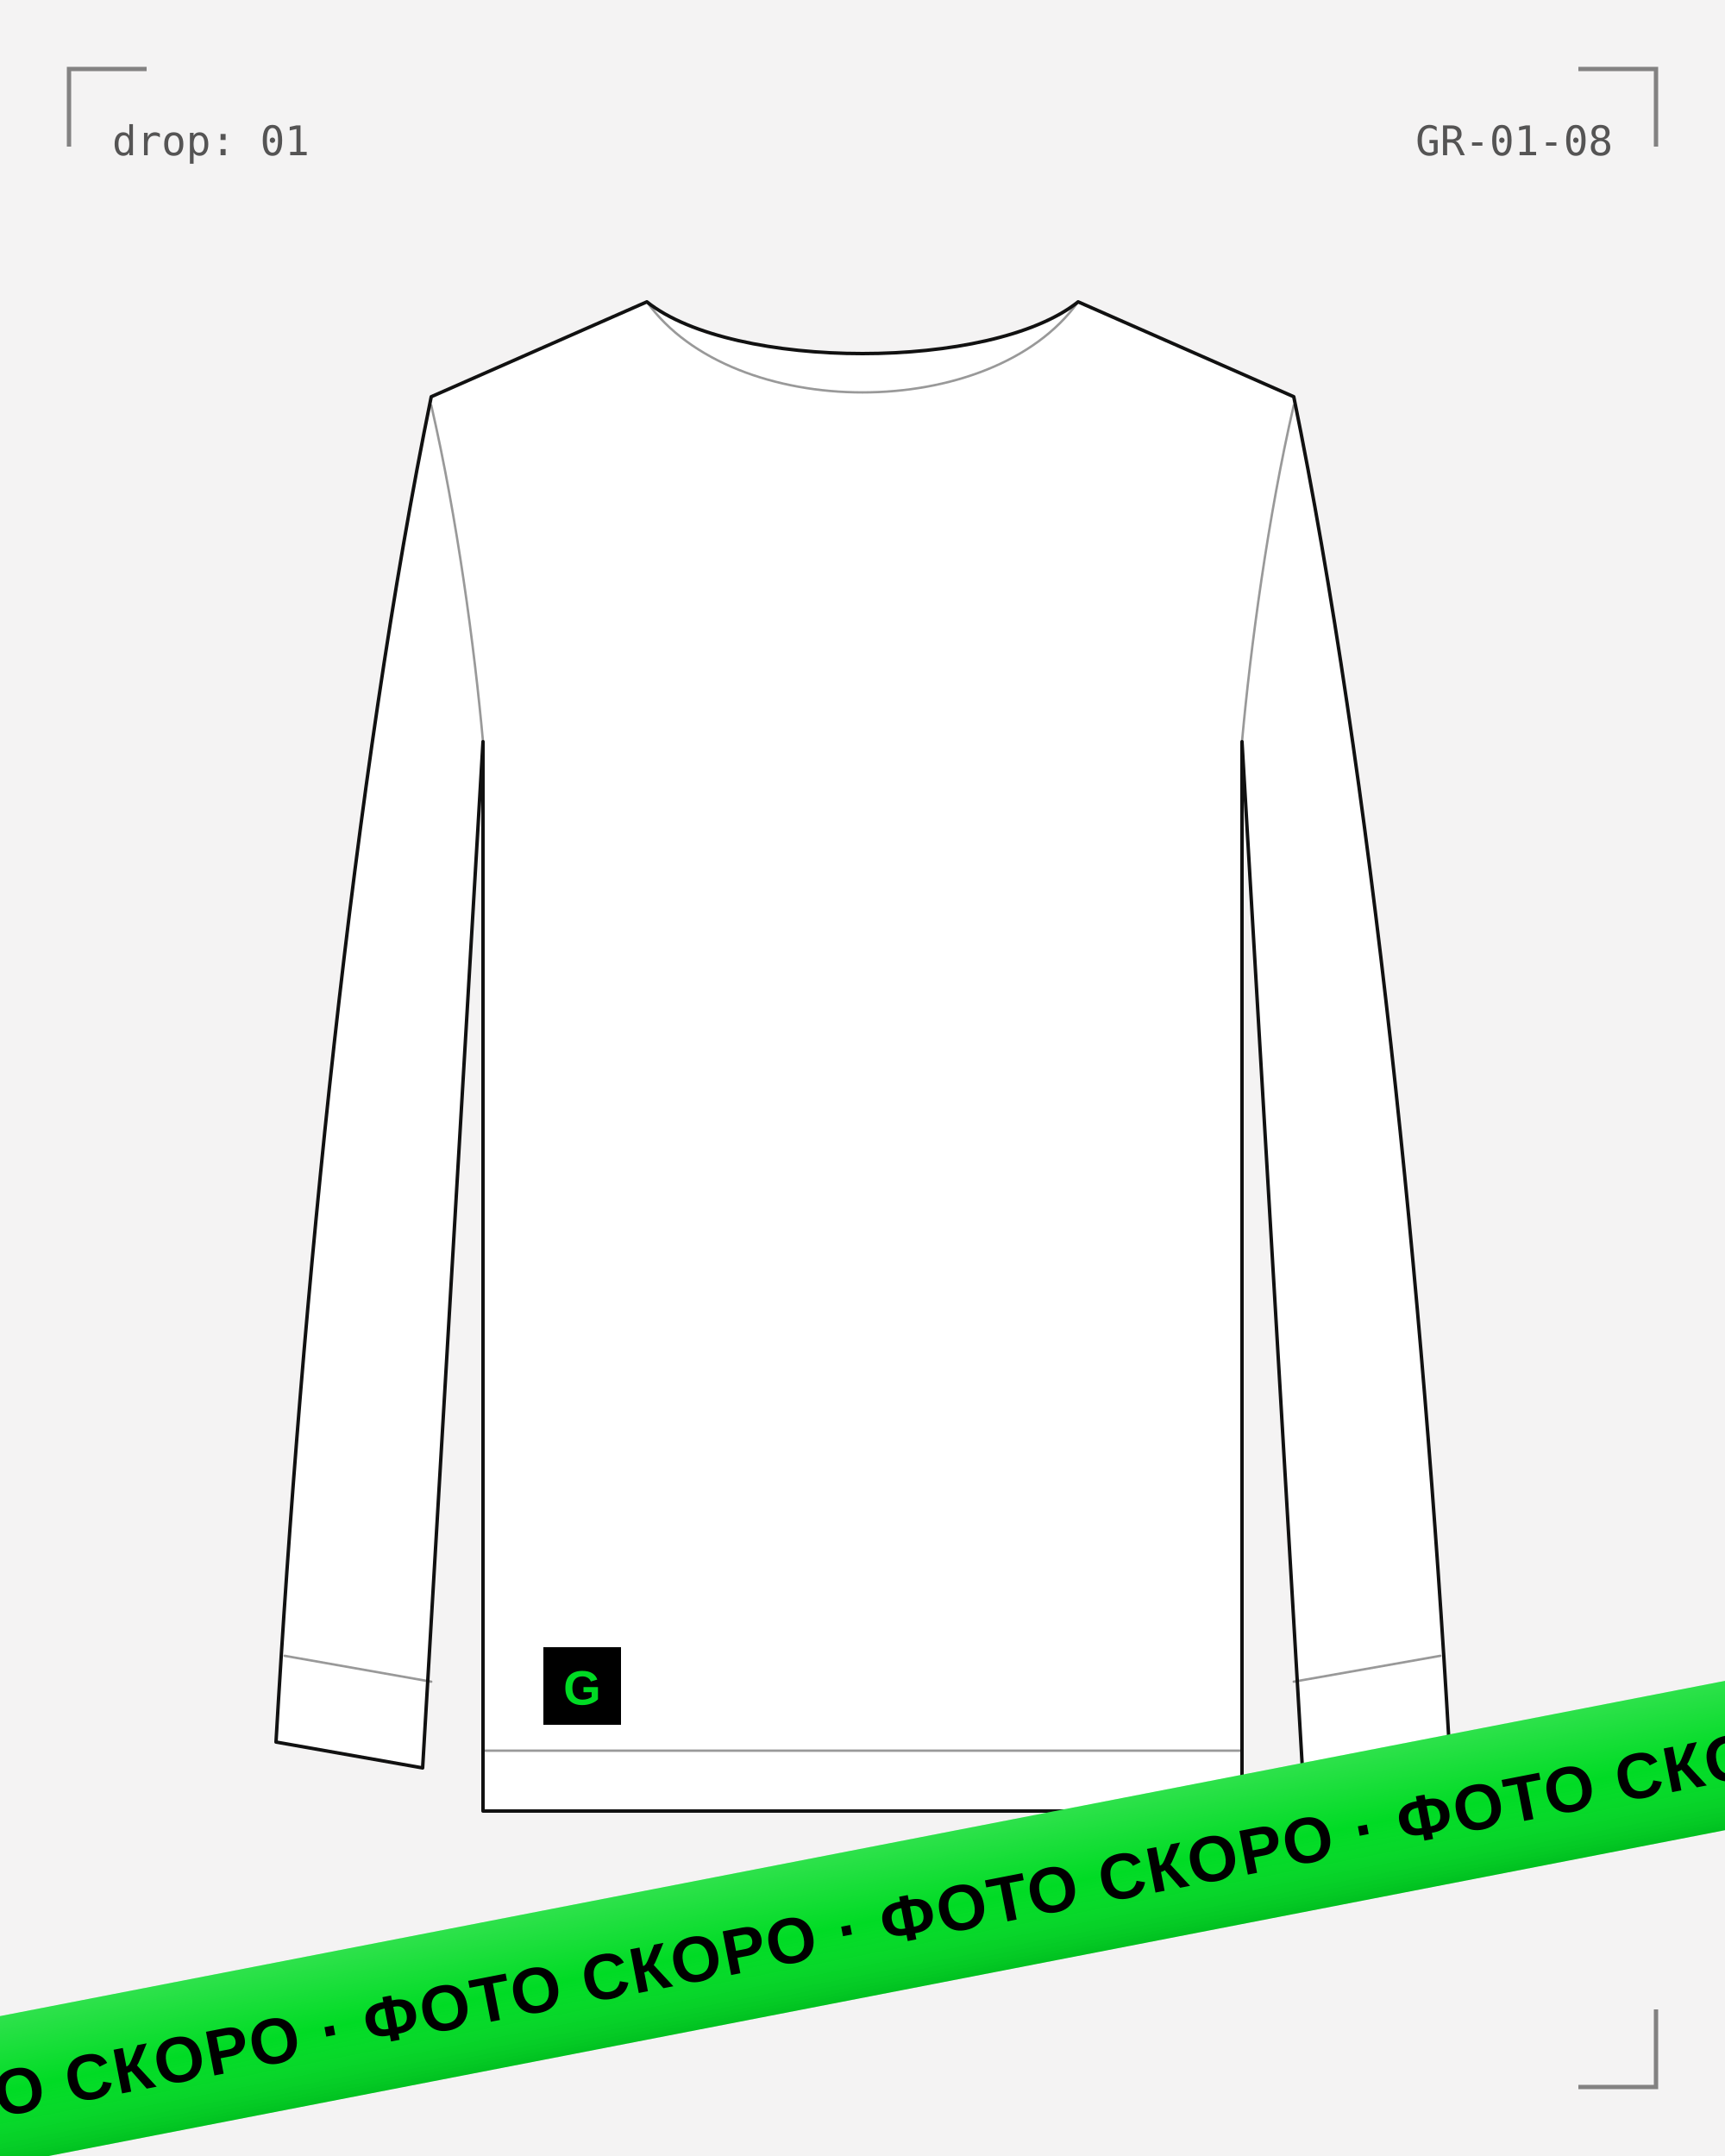
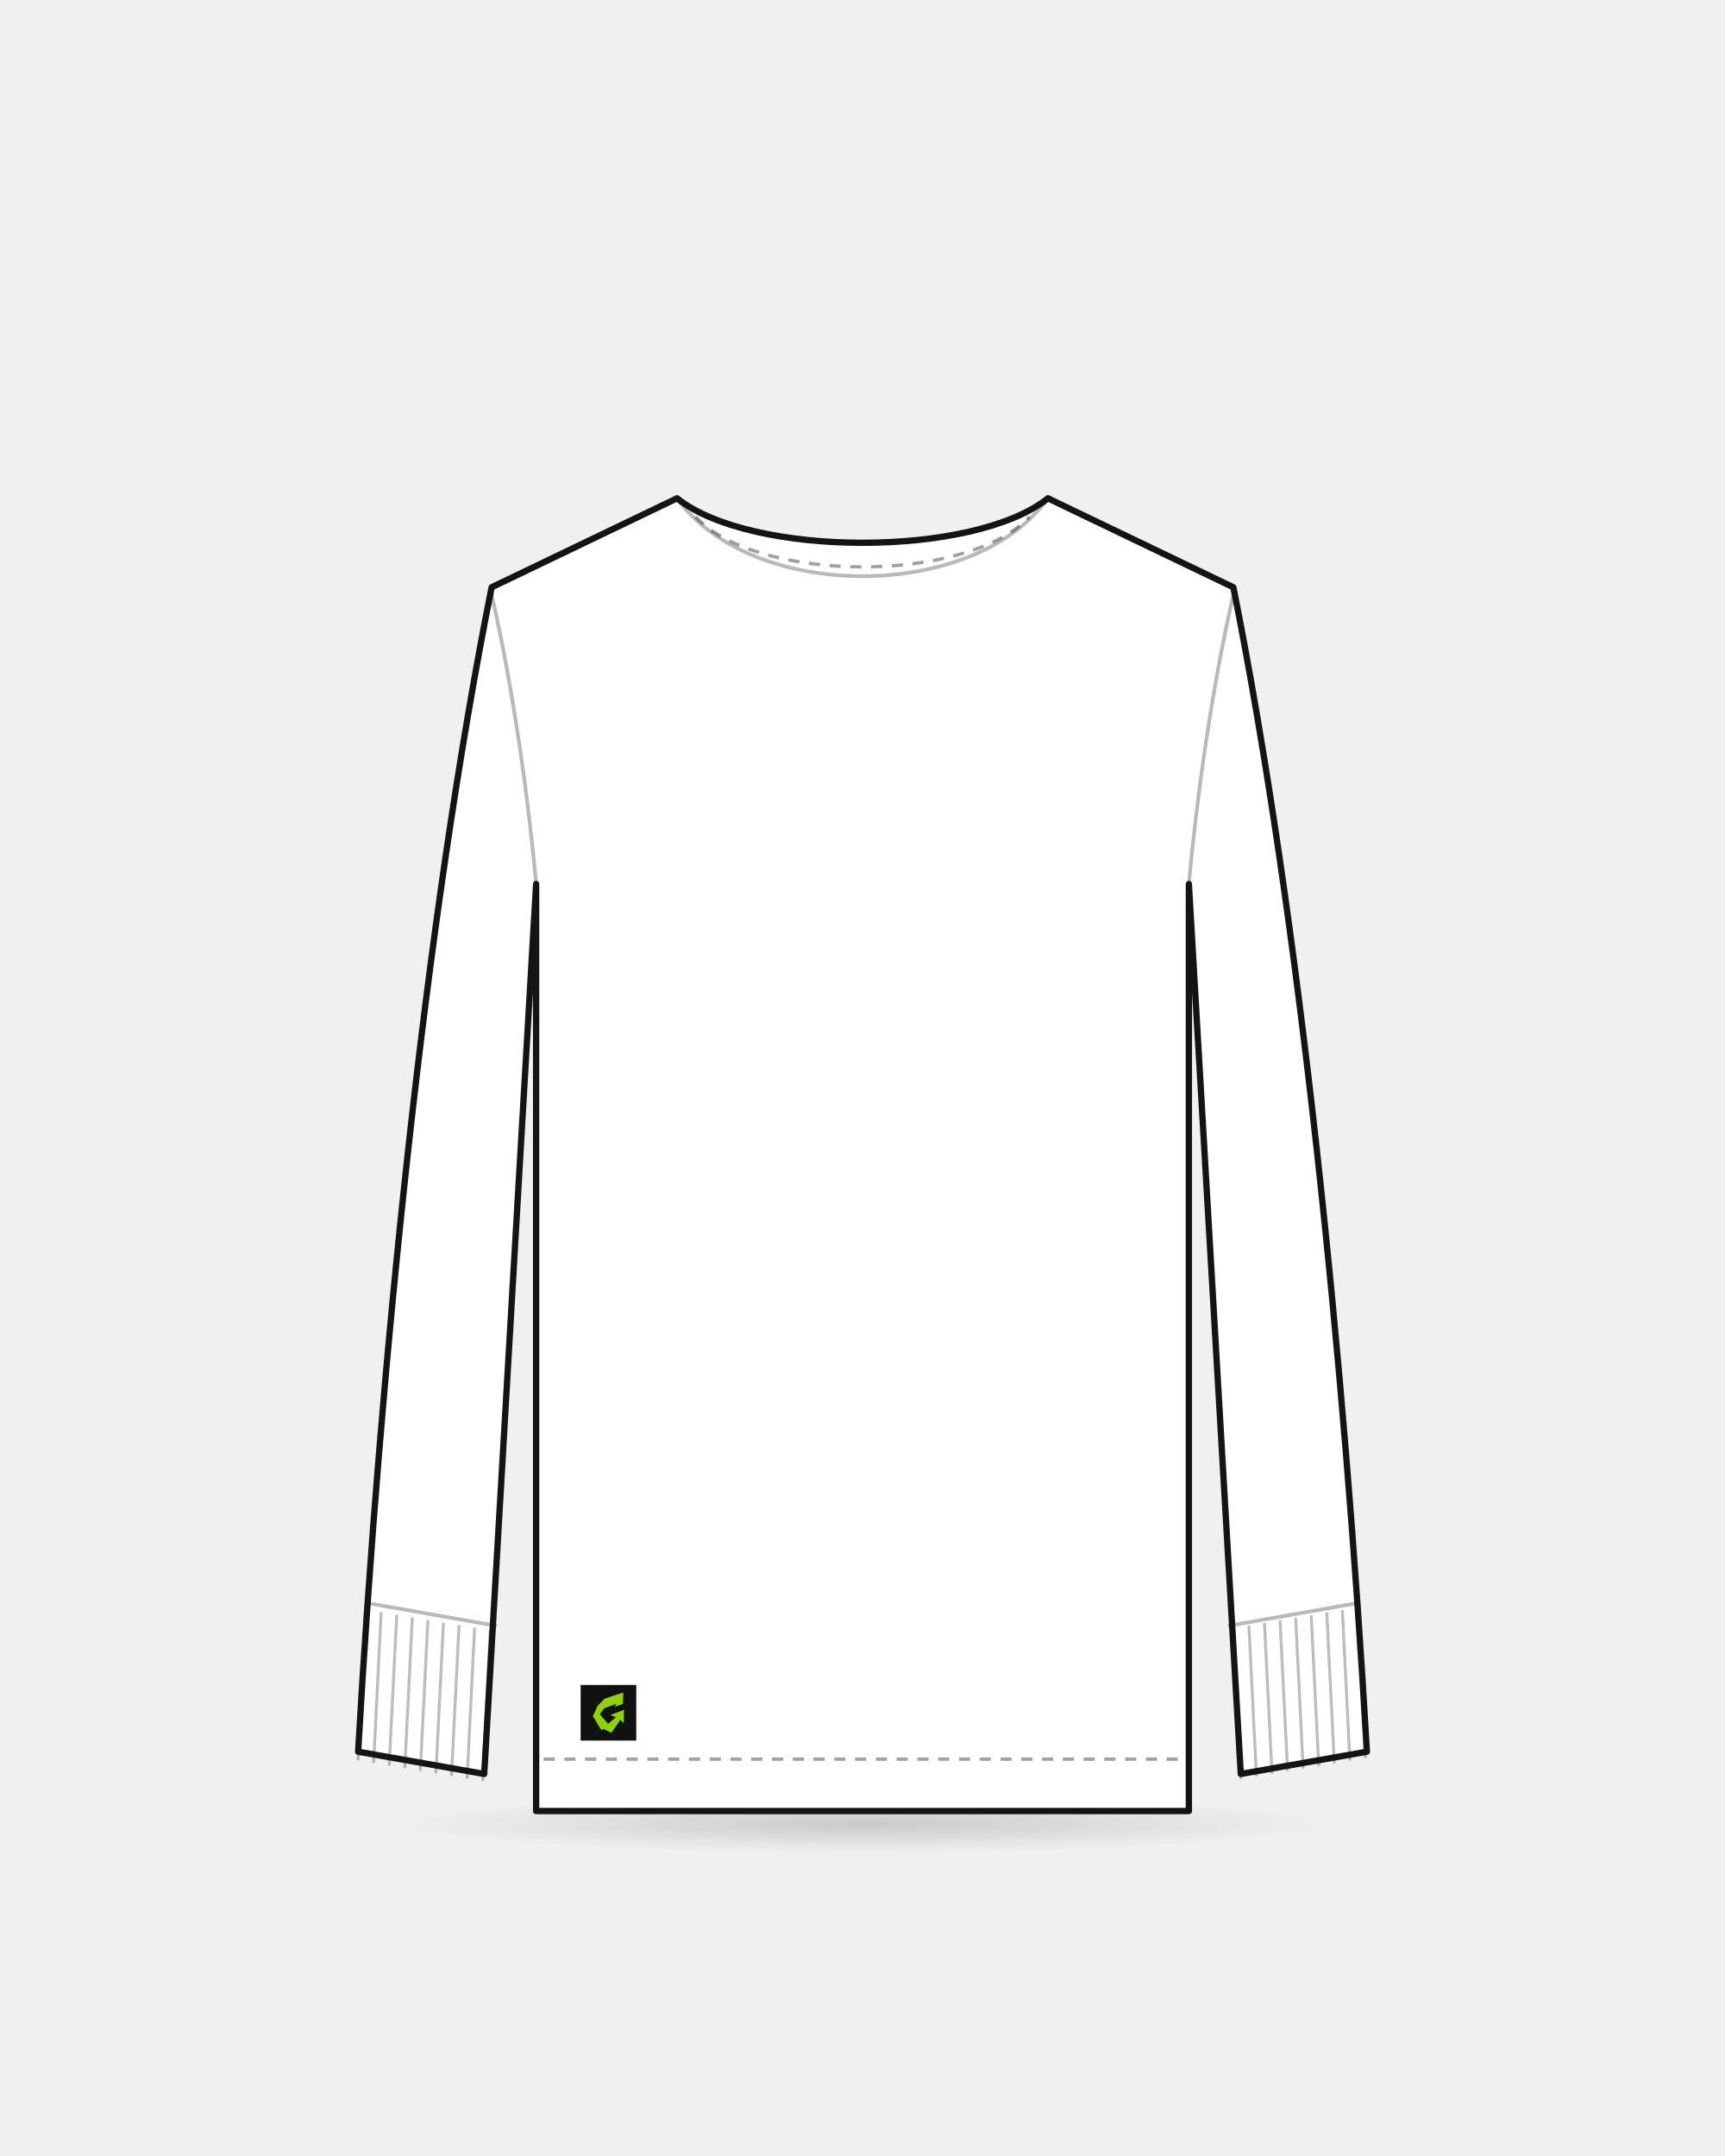
<svg xmlns="http://www.w3.org/2000/svg" viewBox="0 0 400 500" width="800" height="1000">
-   <defs>
-     <filter id="soft" x="-20%" y="-20%" width="140%" height="140%">
-       <feGaussianBlur stdDeviation="9" />
-     </filter>
-     <linearGradient id="tapeShade" x1="0" y1="0" x2="0" y2="1">
-       <stop offset="0" stop-color="#fff" stop-opacity=".18" />
-       <stop offset=".5" stop-color="#fff" stop-opacity="0" />
-       <stop offset="1" stop-color="#000" stop-opacity=".12" />
-     </linearGradient>
-   </defs>
-   <rect width="400" height="500" fill="#F4F3F3" />
-   <path d="M16 34 L16 16 L34 16 M366 16 L384 16 L384 34 M16 466 L16 484 L34 484 M366 484 L384 484 L384 466" fill="none" stroke="#111" stroke-width="1" opacity=".5" />
-   <text x="26" y="36" font-family="Menlo,'SF Mono',ui-monospace,monospace" font-size="9.5" fill="#111" opacity=".7">drop: 01</text>
-   <text x="374" y="36" text-anchor="end" font-family="Menlo,'SF Mono',ui-monospace,monospace" font-size="9.5" fill="#111" opacity=".7">GR-01-08</text>
-   <clipPath id="cl">
-     <path d="M150 70 C170 86 230 86 250 70 L300 92 C318 180 330 300 336 404 L302 410 L288 172 L288 420 L112 420 L112 172 L98 410 L64 404 C70 300 82 180 100 92 Z" />
-   </clipPath>
-   <path d="M150 70 C170 86 230 86 250 70 L300 92 C318 180 330 300 336 404 L302 410 L288 172 L288 420 L112 420 L112 172 L98 410 L64 404 C70 300 82 180 100 92 Z" fill="#FFFFFF" />
-   <path d="M150 70 C170 98 230 98 250 70 M112 406 L288 406 M66 384 L100 390 M300 390 L334 384 M112 172 C110 150 106 120 100 94 M288 172 C290 150 294 120 300 94" fill="none" stroke="#777" stroke-width="1.1" stroke-linecap="round" vector-effect="non-scaling-stroke" opacity=".75" />
-   <path d="M150 70 C170 86 230 86 250 70 L300 92 C318 180 330 300 336 404 L302 410 L288 172 L288 420 L112 420 L112 172 L98 410 L64 404 C70 300 82 180 100 92 Z" fill="none" stroke="#111111" stroke-width="1.6" stroke-linejoin="round" vector-effect="non-scaling-stroke" />
-   <rect x="126" y="382" width="18" height="18" fill="#000" />
-   <text x="135.0" y="395.32" text-anchor="middle" font-family="'Arial Black','Helvetica Neue',Arial,sans-serif" font-weight="900" font-size="11.2" fill="#00DB24">G</text>
-   <g transform="rotate(-11 200 446)">
-     <rect x="-80" y="429" width="560" height="34" fill="#00DB24" />
-     <rect x="-80" y="429" width="560" height="34" fill="url(#tapeShade)" />
-     <text x="-40" y="452" font-family="'Arial Black','Helvetica Neue',Arial,sans-serif" font-weight="900" font-size="15" letter-spacing=".5" fill="#000">  ФОТО СКОРО  ·  ФОТО СКОРО  ·  ФОТО СКОРО  ·  ФОТО СКОРО  ·  ФОТО СКОРО  ·  ФОТО СКОРО  ·</text>
+   <radialGradient id="sh">
+     <stop offset="0" stop-color="#000" stop-opacity=".16" />
+     <stop offset="1" stop-color="#000" stop-opacity="0" />
+   </radialGradient>
+   <ellipse cx="200" cy="423" rx="107" ry="6.8" fill="url(#sh)" />
+   <g id="art" transform="translate(200 420) scale(0.86) translate(-200 -420)">
+     <path d="m150 66c20 16 80 16 100 0l50 24c18 90 30 210 36 314l-34 6-14-240v250h-176v-250l-14 240-34-6c6-104 18-224 36-314z" fill="#FFFFFF" />
+     <path d="m150 66c20 28 80 28 100 0m-138 104c-2-22-6-52-12-78m188 78c2-22 6-52 12-78m-233 272 34 6m198 0 34-6" fill="none" stroke="#141414" stroke-width="1" stroke-linecap="round" stroke-linejoin="round" stroke-opacity="0.3" />
+     <path d="m114 406h172m-131-335c17 18 73 18 90 0" fill="none" stroke="#141414" stroke-width="0.9" stroke-linejoin="round" stroke-dasharray="3 2.6" stroke-opacity="0.4" />
+     <path d="m66 366-2 40m6.2-39.3-2 40m6.2-39.3-2 40m6.2-39.3-2 40m6.2-39.3-2 40m6.2-39.3-2 40m6.2-39.3-2 40m6.2-39.3-2 40m6.2-39.3-2 40m202.4-40.6 2 40m2.2-40.7 2 40m2.2-40.7 2 40m2.2-40.7 2 40m2.2-40.7 2 40m2.2-40.7 2 40m2.2-40.7 2 40m2.2-40.7 2 40m2.2-40.7 2 40" fill="none" stroke="#141414" stroke-width="0.8" stroke-linecap="round" stroke-linejoin="round" stroke-opacity="0.28" />
+     <rect x="124" y="386" width="15" height="15" fill="#111" />
+     <path d="m132.3 398.9c0 0-1.5-.7-2.2-1.1-.1.2-.3.3-.5.4-.8-1.2-1.5-2.5-2.3-3.8.2-.3.3-.6.4-.9.3-.5.5-1.1.7-1.6.1-.1.1-.2.2-.3.6-.6 1.2-1.2 1.8-1.8.1-.1.2-.2.3-.2 1.5-.5 3.1-1 4.6-1.5 0 0 .1 0 .2 0 0 .2-.1 3-.1 3l-2.2.8.4-.8-3.3 1.2-1.1 1.6 2.2 2.6 2.1-1.8-1.5-.6 3.7-1.4-.1 3.6-.9-.9-2.4 3.5z" fill="#8ED308" />
+     <path d="m150 66c20 16 80 16 100 0l50 24c18 90 30 210 36 314l-34 6-14-240v250h-176v-250l-14 240-34-6c6-104 18-224 36-314z" fill="none" stroke="#141414" stroke-width="1.7" stroke-linecap="round" stroke-linejoin="round" />
  </g>
</svg>
